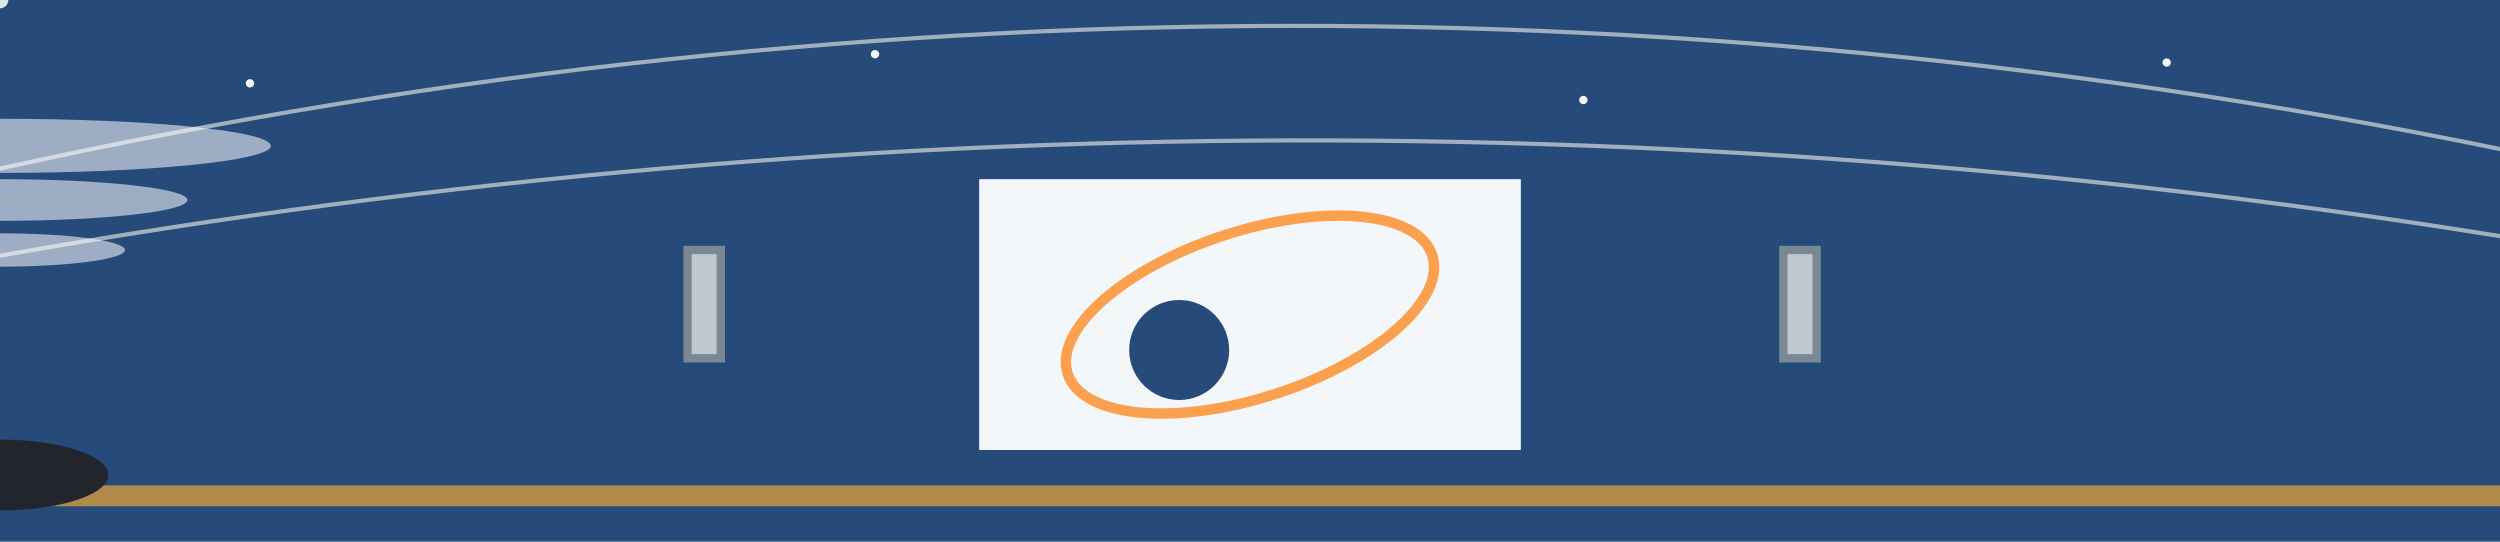
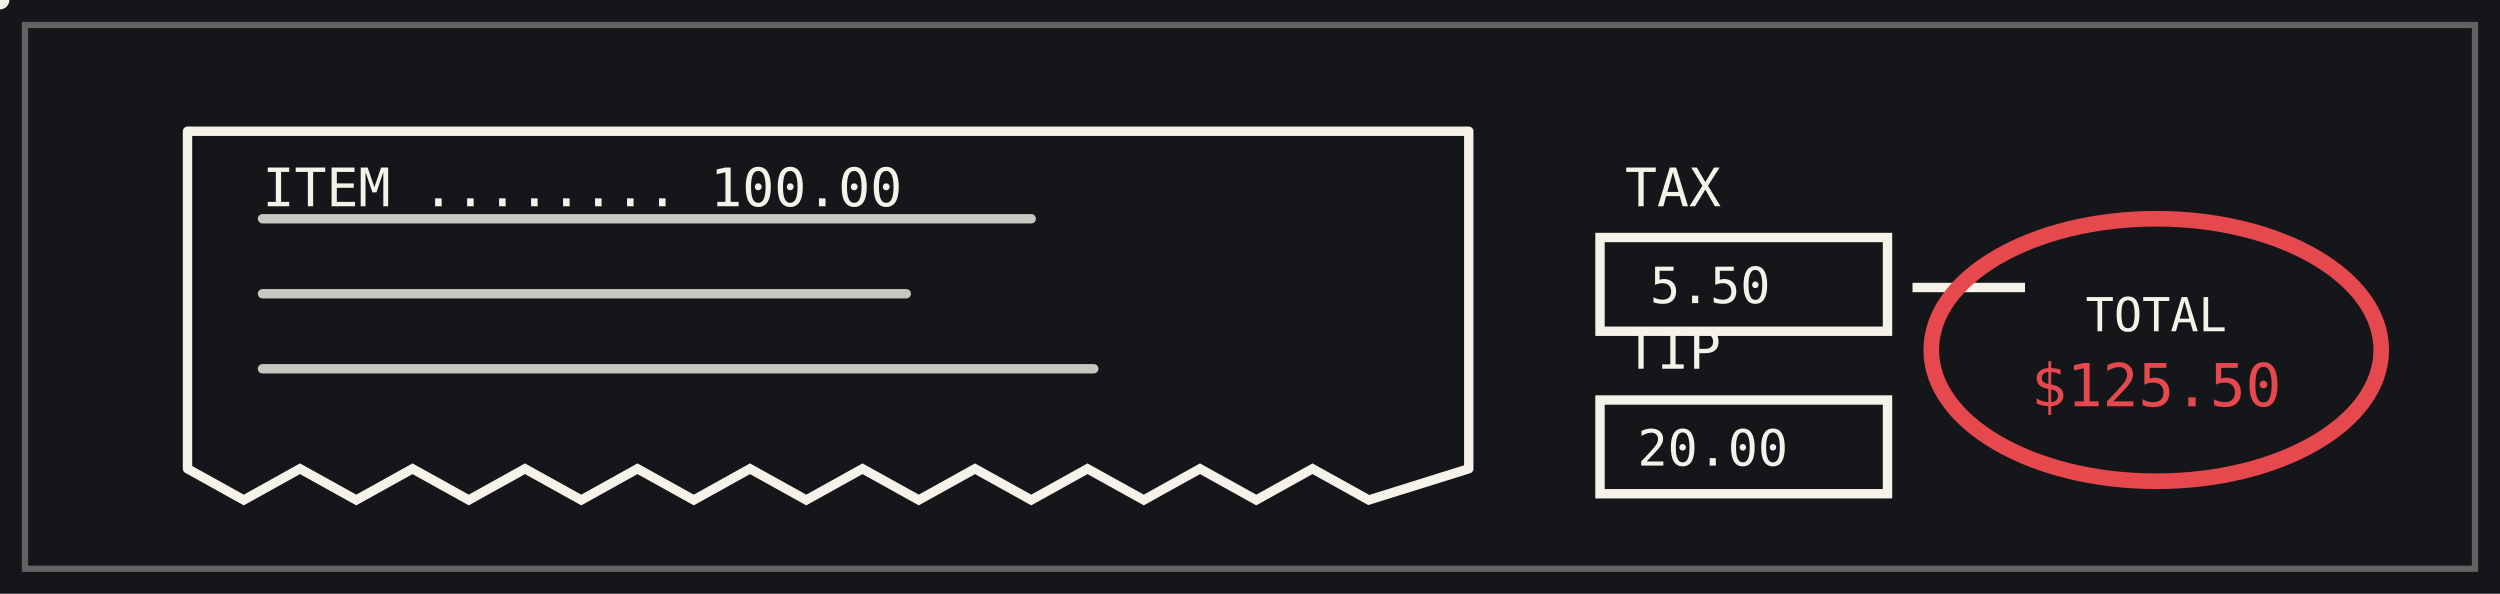
- <svg xmlns="http://www.w3.org/2000/svg" viewBox="0 0 1200 260" width="1200" height="260" role="img" aria-label="Orbital debris tracking room in section">
-   <rect width="1200" height="260" fill="#264a7a" />
-   <g fill="#f4f7fa">
-     <circle cx="120" cy="40" r="2" />
-     <circle cx="420" cy="26" r="2" />
-     <circle cx="760" cy="48" r="2" />
-     <circle cx="1040" cy="30" r="2" />
+ <svg xmlns="http://www.w3.org/2000/svg" viewBox="0 0 800 190" role="img" aria-label="The Chalk Receipt, animated blackboard scene">
+   <rect width="800" height="190" fill="#14161a" />
+   <rect x="8" y="8" width="784" height="174" fill="none" stroke="#f5f2ea" stroke-width="2" opacity="0.35" />
+   <g id="receipt" stroke="#f5f2ea" fill="none" stroke-width="3" stroke-linecap="round">
+     <path d="M60 42 H470 M60 42 V150 M470 42 V150 M60 150 L78 160 L96 150 L114 160 L132 150 L150 160 L168 150 L186 160 L204 150 L222 160 L240 150 L258 160 L276 150 L294 160 L312 150 L330 160 L348 150 L366 160 L384 150 L402 160 L420 150 L438 160 L470 150">
+       <animate attributeName="opacity" values="0.55;1;0.55" dur="7s" repeatCount="indefinite" />
+     </path>
+     <path d="M84 70 H330 M84 94 H290 M84 118 H350" opacity="0.8" />
  </g>
-   <g stroke="#c0c8d0" stroke-width="2" fill="none" opacity="0.8">
-     <path d="M-40 90 Q 600 -60 1240 80">
-       <animate attributeName="d" dur="14s" repeatCount="indefinite" values="M-40 90 Q 600 -60 1240 80;M-40 80 Q 600 -30 1240 95;M-40 90 Q 600 -60 1240 80" />
-     </path>
-     <path d="M-40 130 Q 600 10 1240 120">
-       <animate attributeName="d" dur="18s" repeatCount="indefinite" values="M-40 130 Q 600 10 1240 120;M-40 120 Q 600 40 1240 130;M-40 130 Q 600 10 1240 120" />
-     </path>
+   <g font-family="monospace" font-size="17" fill="#f5f2ea">
+     <text x="84" y="66">ITEM ........ 100.00</text>
+     <text x="520" y="66">TAX</text>
+     <text x="520" y="118">TIP</text>
  </g>
-   <g fill="#dfe5ea">
-     <circle r="4">
-       <animateMotion dur="11s" repeatCount="indefinite" path="M-20 128 Q 600 8 1220 118" />
+   <g fill="none" stroke="#f5f2ea" stroke-width="3">
+     <rect x="512" y="76" width="92" height="30" />
+     <rect x="512" y="128" width="92" height="30" />
+   </g>
+   <g font-family="monospace" font-size="16" fill="#f5f2ea">
+     <text x="528" y="97">5.50</text>
+     <text x="524" y="149">20.00</text>
+   </g>
+   <path d="M612 92 L648 92" stroke="#f5f2ea" stroke-width="3" />
+   <g id="total">
+     <ellipse cx="690" cy="112" rx="72" ry="42" fill="none" stroke="#e5484d" stroke-width="5">
+       <animate attributeName="rx" values="72;76;72" dur="3.5s" repeatCount="indefinite" />
+       <animate attributeName="ry" values="42;45;42" dur="3.5s" repeatCount="indefinite" />
+     </ellipse>
+     <text x="690" y="106" font-family="monospace" font-size="15" fill="#f5f2ea" text-anchor="middle">TOTAL</text>
+     <text x="690" y="130" font-family="monospace" font-size="19" fill="#e5484d" text-anchor="middle">$125.50</text>
+   </g>
+   <g fill="#f5f2ea">
+     <circle r="3">
+       <animateMotion dur="6s" repeatCount="indefinite" path="M40 170 H760" />
    </circle>
-     <circle r="3">
-       <animateMotion dur="11s" begin="-2s" repeatCount="indefinite" path="M-20 128 Q 600 8 1220 118" />
-     </circle>
-     <circle r="3">
-       <animateMotion dur="11s" begin="-4s" repeatCount="indefinite" path="M-20 128 Q 600 8 1220 118" />
+     <circle r="2">
+       <animateMotion dur="9s" begin="-3s" repeatCount="indefinite" path="M760 24 H40" />
    </circle>
  </g>
-   <g opacity="0.55" fill="#ffffff">
-     <ellipse cx="0" cy="70" rx="130" ry="13">
-       <animate attributeName="cx" dur="26s" values="-160;1360" repeatCount="indefinite" />
-     </ellipse>
-     <ellipse cx="0" cy="96" rx="90" ry="10">
-       <animate attributeName="cx" dur="19s" values="-120;1320" repeatCount="indefinite" />
-     </ellipse>
-     <ellipse cx="0" cy="120" rx="60" ry="8">
-       <animate attributeName="cx" dur="13s" values="-90;1290" repeatCount="indefinite" />
-     </ellipse>
-   </g>
-   <rect x="470" y="86" width="260" height="130" fill="#f4f7fa" />
-   <ellipse cx="600" cy="151" rx="92" ry="40" fill="none" stroke="#faa04e" stroke-width="5" transform="rotate(-18 600 151)">
-     <animate attributeName="opacity" dur="7s" values="0.25;0.25;1;1;0.25" repeatCount="indefinite" />
-   </ellipse>
-   <circle cx="566" cy="168" r="24" fill="#264a7a" />
-   <g stroke="#7a8894" stroke-width="4">
-     <g>
-       <rect x="330" y="120" width="16" height="52" fill="#c0c8d0">
-         <animateTransform attributeName="transform" type="rotate" dur="5s" values="0 338 172;24 338 172;0 338 172" repeatCount="indefinite" />
-       </rect>
-     </g>
-     <g>
-       <rect x="856" y="120" width="16" height="52" fill="#c0c8d0">
-         <animateTransform attributeName="transform" type="rotate" dur="5s" begin="-2.5s" values="0 864 172;24 864 172;0 864 172" repeatCount="indefinite" />
-       </rect>
-     </g>
-   </g>
-   <g stroke="#b08a4a" stroke-width="10">
-     <line x1="0" y1="238" x2="1200" y2="238">
-       <animate attributeName="x1" dur="9s" values="0;-60;0" repeatCount="indefinite" />
-     </line>
-   </g>
-   <ellipse cx="0" cy="228" rx="52" ry="17" fill="#22262c">
-     <animate attributeName="cx" dur="9s" values="-80;1280" repeatCount="indefinite" />
-   </ellipse>
</svg>
